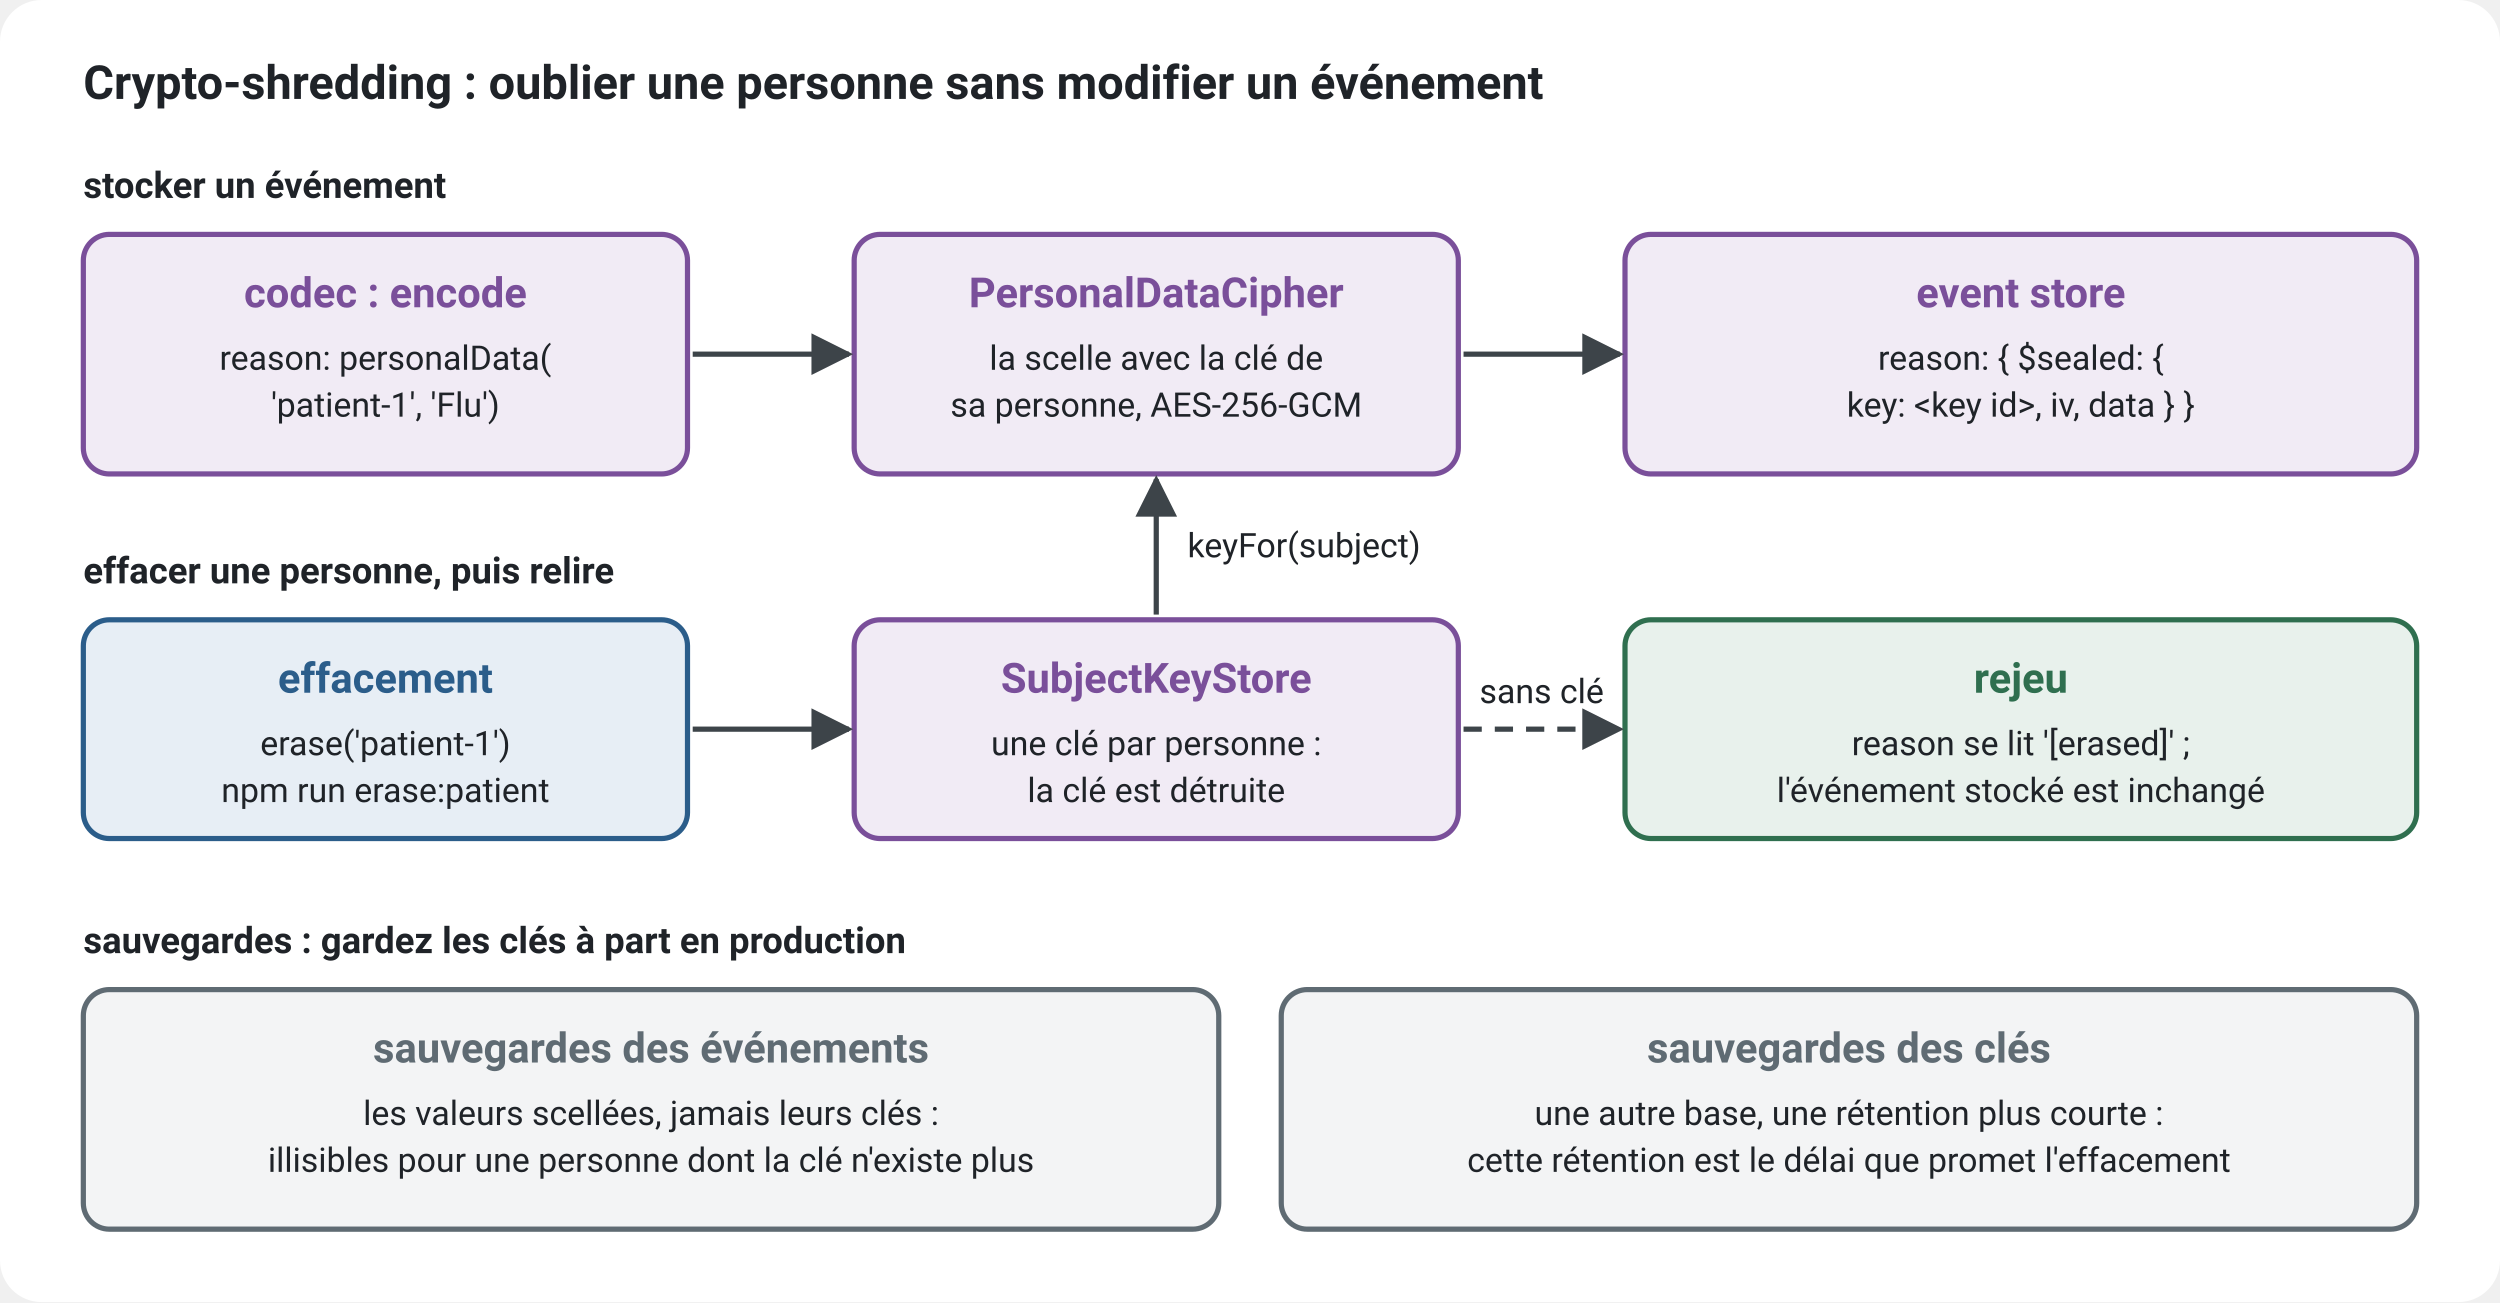
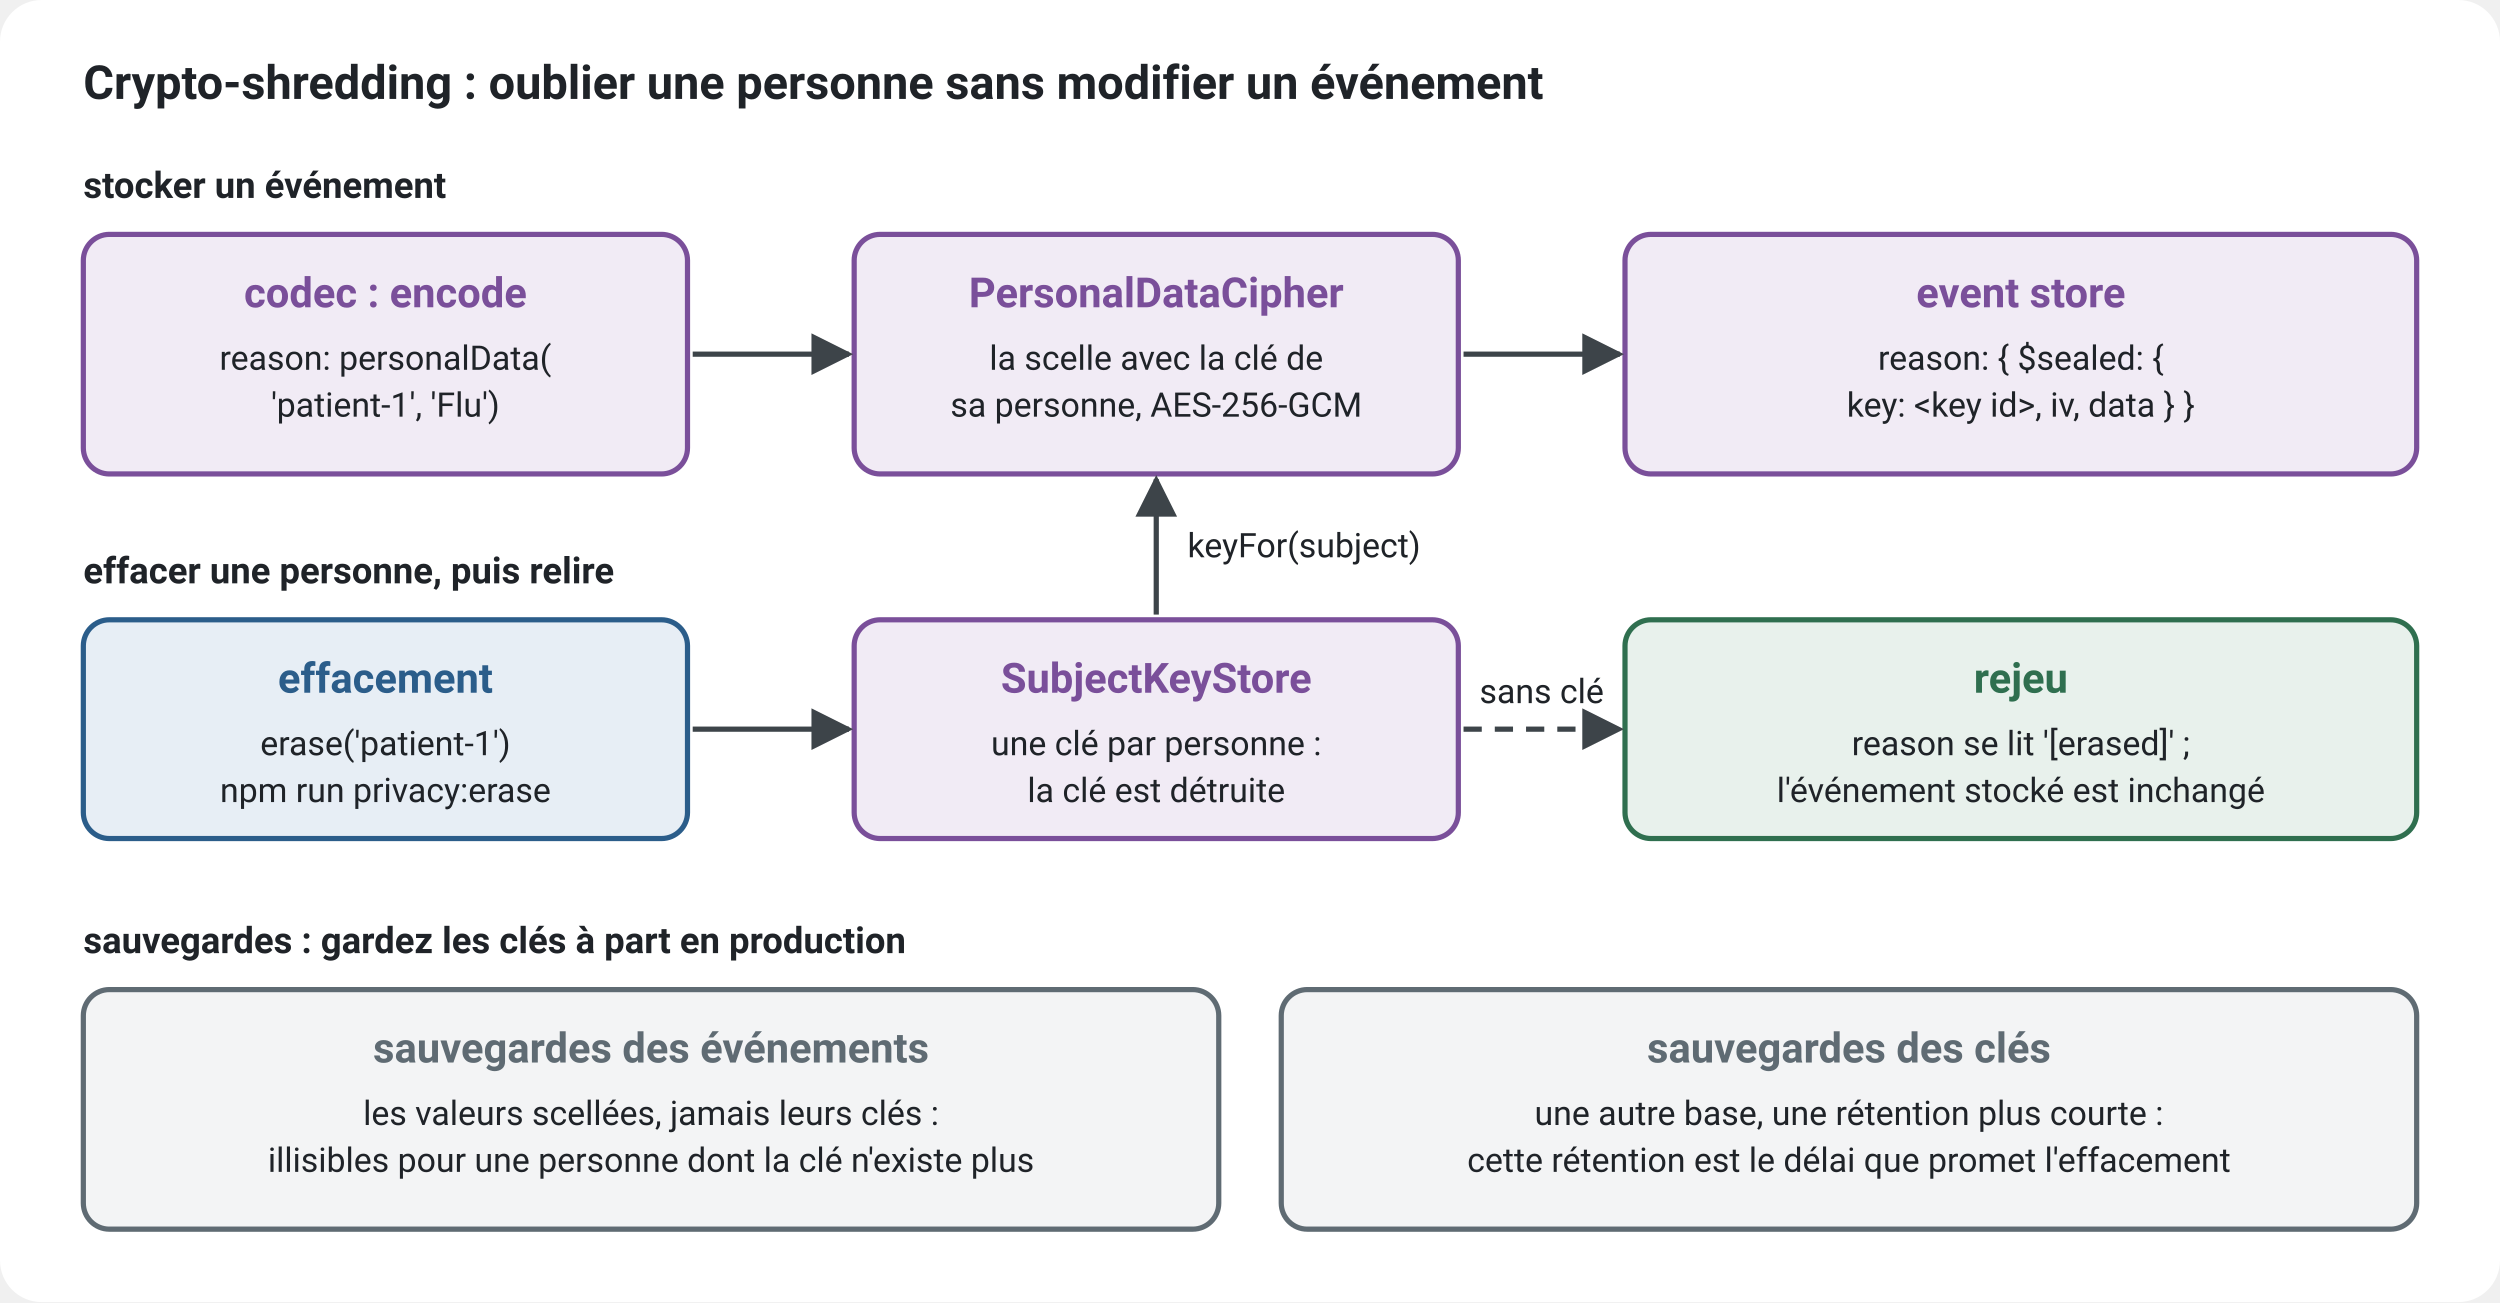
<svg xmlns="http://www.w3.org/2000/svg" viewBox="0 0 960 500" width="960" height="500" role="img" aria-labelledby="title desc" font-family="system-ui, -apple-system, 'Segoe UI', Roboto, sans-serif">
  <defs>
    <marker id="arrow" viewBox="0 0 10 10" refX="9" refY="5" markerWidth="8" markerHeight="8" orient="auto-start-reverse">
      <path d="M0,0 L10,5 L0,10 z" fill="#3d4449" />
    </marker>
  </defs>
  <rect width="960" height="500" rx="16" fill="#ffffff" />
  <text x="32" y="38" font-size="18" font-weight="600" fill="#1f2328">Crypto-shredding : oublier une personne sans modifier un événement</text>
  <text x="32" y="76" font-size="14" font-weight="600" fill="#1f2328">stocker un événement</text>
  <rect x="32" y="90" width="232" height="92" rx="10" fill="#f1ebf5" stroke="#7a4f9a" stroke-width="2" />
  <text x="148" y="118" font-size="16" font-weight="700" fill="#7a4f9a" text-anchor="middle">codec : encode</text>
  <text x="148" y="142" font-size="13" fill="#1f2328" text-anchor="middle">reason: personalData(</text>
  <text x="148" y="160" font-size="13" fill="#1f2328" text-anchor="middle">  'patient-1', 'Flu')</text>
  <rect x="328" y="90" width="232" height="92" rx="10" fill="#f1ebf5" stroke="#7a4f9a" stroke-width="2" />
  <text x="444" y="118" font-size="16" font-weight="700" fill="#7a4f9a" text-anchor="middle">PersonalDataCipher</text>
  <text x="444" y="142" font-size="13" fill="#1f2328" text-anchor="middle">la scelle avec la clé de</text>
  <text x="444" y="160" font-size="13" fill="#1f2328" text-anchor="middle">sa personne, AES-256-GCM</text>
  <rect x="624" y="90" width="304" height="92" rx="10" fill="#f1ebf5" stroke="#7a4f9a" stroke-width="2" />
  <text x="776" y="118" font-size="16" font-weight="700" fill="#7a4f9a" text-anchor="middle">event store</text>
  <text x="776" y="142" font-size="13" fill="#1f2328" text-anchor="middle">reason: { $sealed: {</text>
  <text x="776" y="160" font-size="13" fill="#1f2328" text-anchor="middle">key: &lt;key id&gt;, iv, data } }</text>
  <line x1="266" y1="136" x2="326" y2="136" stroke="#3d4449" stroke-width="2" marker-end="url(#arrow)" />
  <line x1="562" y1="136" x2="622" y2="136" stroke="#3d4449" stroke-width="2" marker-end="url(#arrow)" />
  <text x="32" y="224" font-size="14" font-weight="600" fill="#1f2328">effacer une personne, puis relire</text>
  <rect x="32" y="238" width="232" height="84" rx="10" fill="#e7eef5" stroke="#2b5d8a" stroke-width="2" />
  <text x="148" y="266" font-size="16" font-weight="700" fill="#2b5d8a" text-anchor="middle">effacement</text>
  <text x="148" y="290" font-size="13" fill="#1f2328" text-anchor="middle">erase('patient-1')</text>
-   <text x="148" y="308" font-size="13" fill="#1f2328" text-anchor="middle">npm run erase:patient</text>
+   <text x="148" y="308" font-size="13" fill="#1f2328" text-anchor="middle">npm run privacy:erase</text>
  <rect x="328" y="238" width="232" height="84" rx="10" fill="#f1ebf5" stroke="#7a4f9a" stroke-width="2" />
  <text x="444" y="266" font-size="16" font-weight="700" fill="#7a4f9a" text-anchor="middle">SubjectKeyStore</text>
  <text x="444" y="290" font-size="13" fill="#1f2328" text-anchor="middle">une clé par personne :</text>
  <text x="444" y="308" font-size="13" fill="#1f2328" text-anchor="middle">la clé est détruite</text>
  <rect x="624" y="238" width="304" height="84" rx="10" fill="#e8f1ec" stroke="#2f6f4f" stroke-width="2" />
  <text x="776" y="266" font-size="16" font-weight="700" fill="#2f6f4f" text-anchor="middle">rejeu</text>
  <text x="776" y="290" font-size="13" fill="#1f2328" text-anchor="middle">reason se lit '[erased]' ;</text>
  <text x="776" y="308" font-size="13" fill="#1f2328" text-anchor="middle">l'événement stocké est inchangé</text>
  <line x1="444" y1="236" x2="444" y2="184" stroke="#3d4449" stroke-width="2" marker-end="url(#arrow)" />
  <text x="456" y="214" font-size="13" fill="#1f2328">keyFor(subject)</text>
  <line x1="266" y1="280" x2="326" y2="280" stroke="#3d4449" stroke-width="2" marker-end="url(#arrow)" />
  <line x1="562" y1="280" x2="622" y2="280" stroke="#3d4449" stroke-width="2" stroke-dasharray="7 5" marker-end="url(#arrow)" />
  <text x="592" y="270" font-size="13" fill="#1f2328" text-anchor="middle">sans clé</text>
  <text x="32" y="366" font-size="14" font-weight="600" fill="#1f2328">sauvegardes : gardez les clés à part en production</text>
  <rect x="32" y="380" width="436" height="92" rx="10" fill="#f3f4f5" stroke="#5f6b73" stroke-width="2" />
  <text x="250" y="408" font-size="16" font-weight="700" fill="#5f6b73" text-anchor="middle">sauvegardes des événements</text>
  <text x="250" y="432" font-size="13" fill="#1f2328" text-anchor="middle">les valeurs scellées, jamais leurs clés :</text>
  <text x="250" y="450" font-size="13" fill="#1f2328" text-anchor="middle">illisibles pour une personne dont la clé n'existe plus</text>
  <rect x="492" y="380" width="436" height="92" rx="10" fill="#f3f4f5" stroke="#5f6b73" stroke-width="2" />
  <text x="710" y="408" font-size="16" font-weight="700" fill="#5f6b73" text-anchor="middle">sauvegardes des clés</text>
  <text x="710" y="432" font-size="13" fill="#1f2328" text-anchor="middle">une autre base, une rétention plus courte :</text>
  <text x="710" y="450" font-size="13" fill="#1f2328" text-anchor="middle">cette rétention est le délai que promet l'effacement</text>
</svg>
